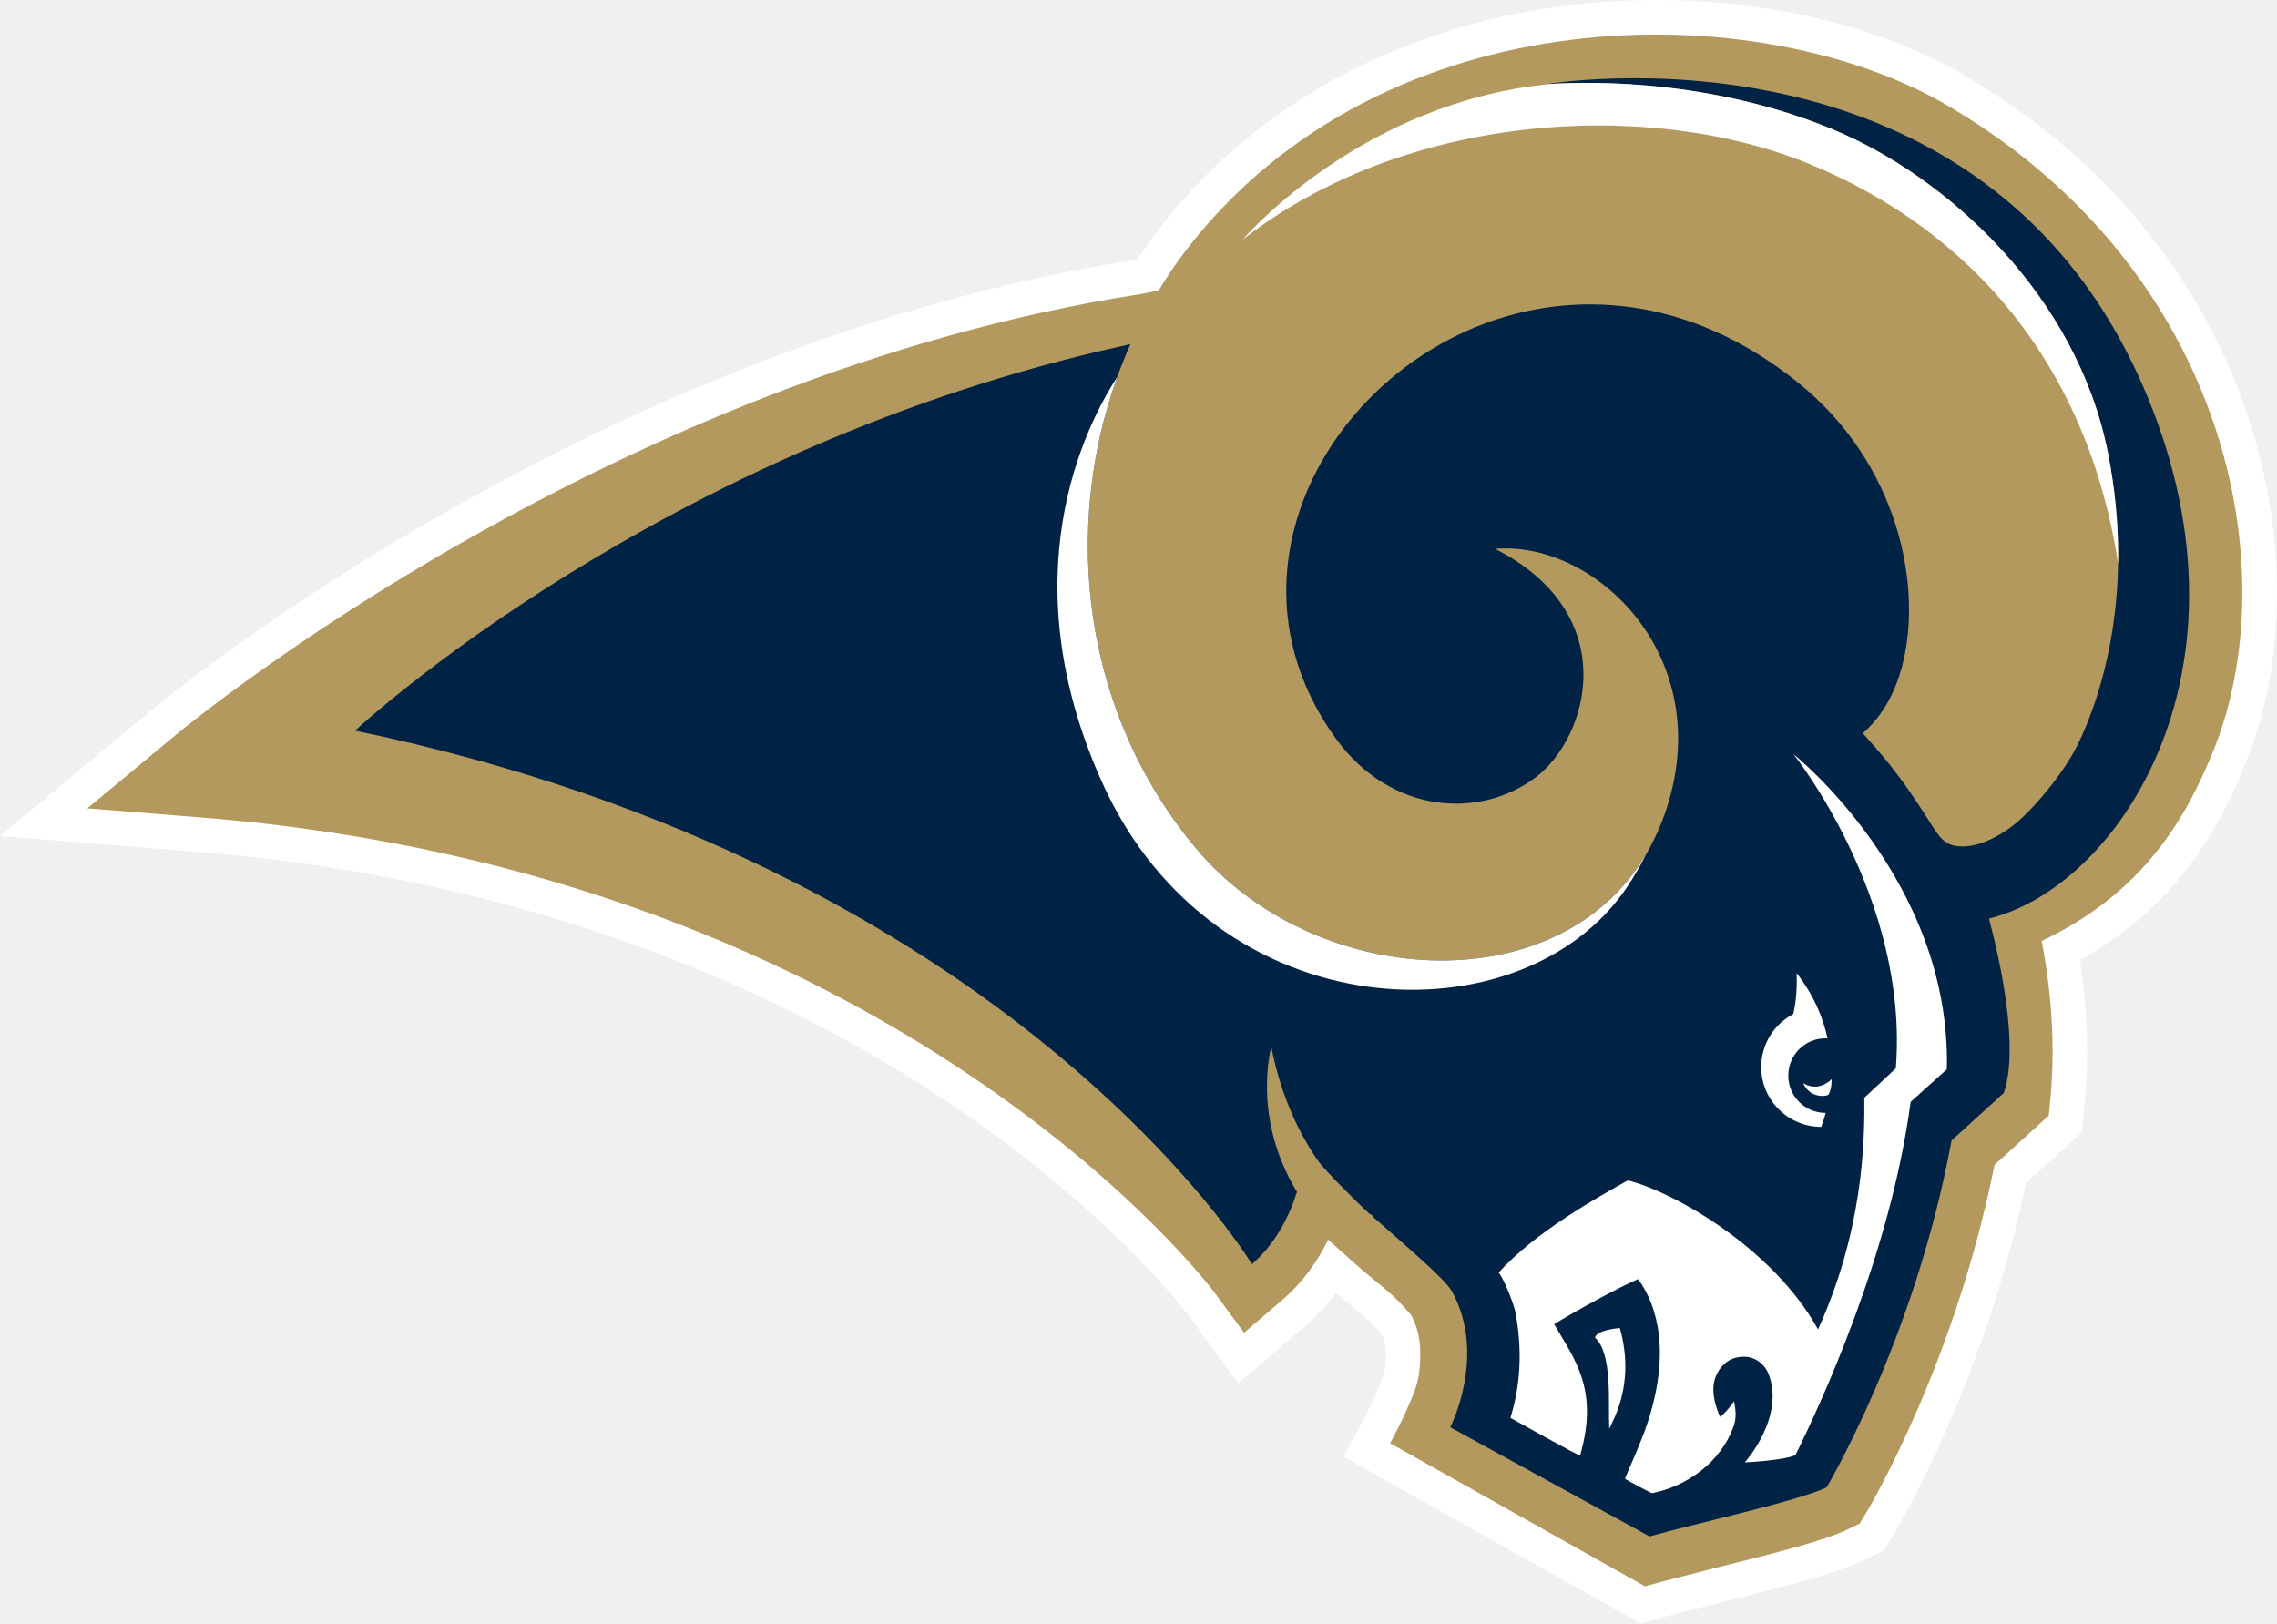
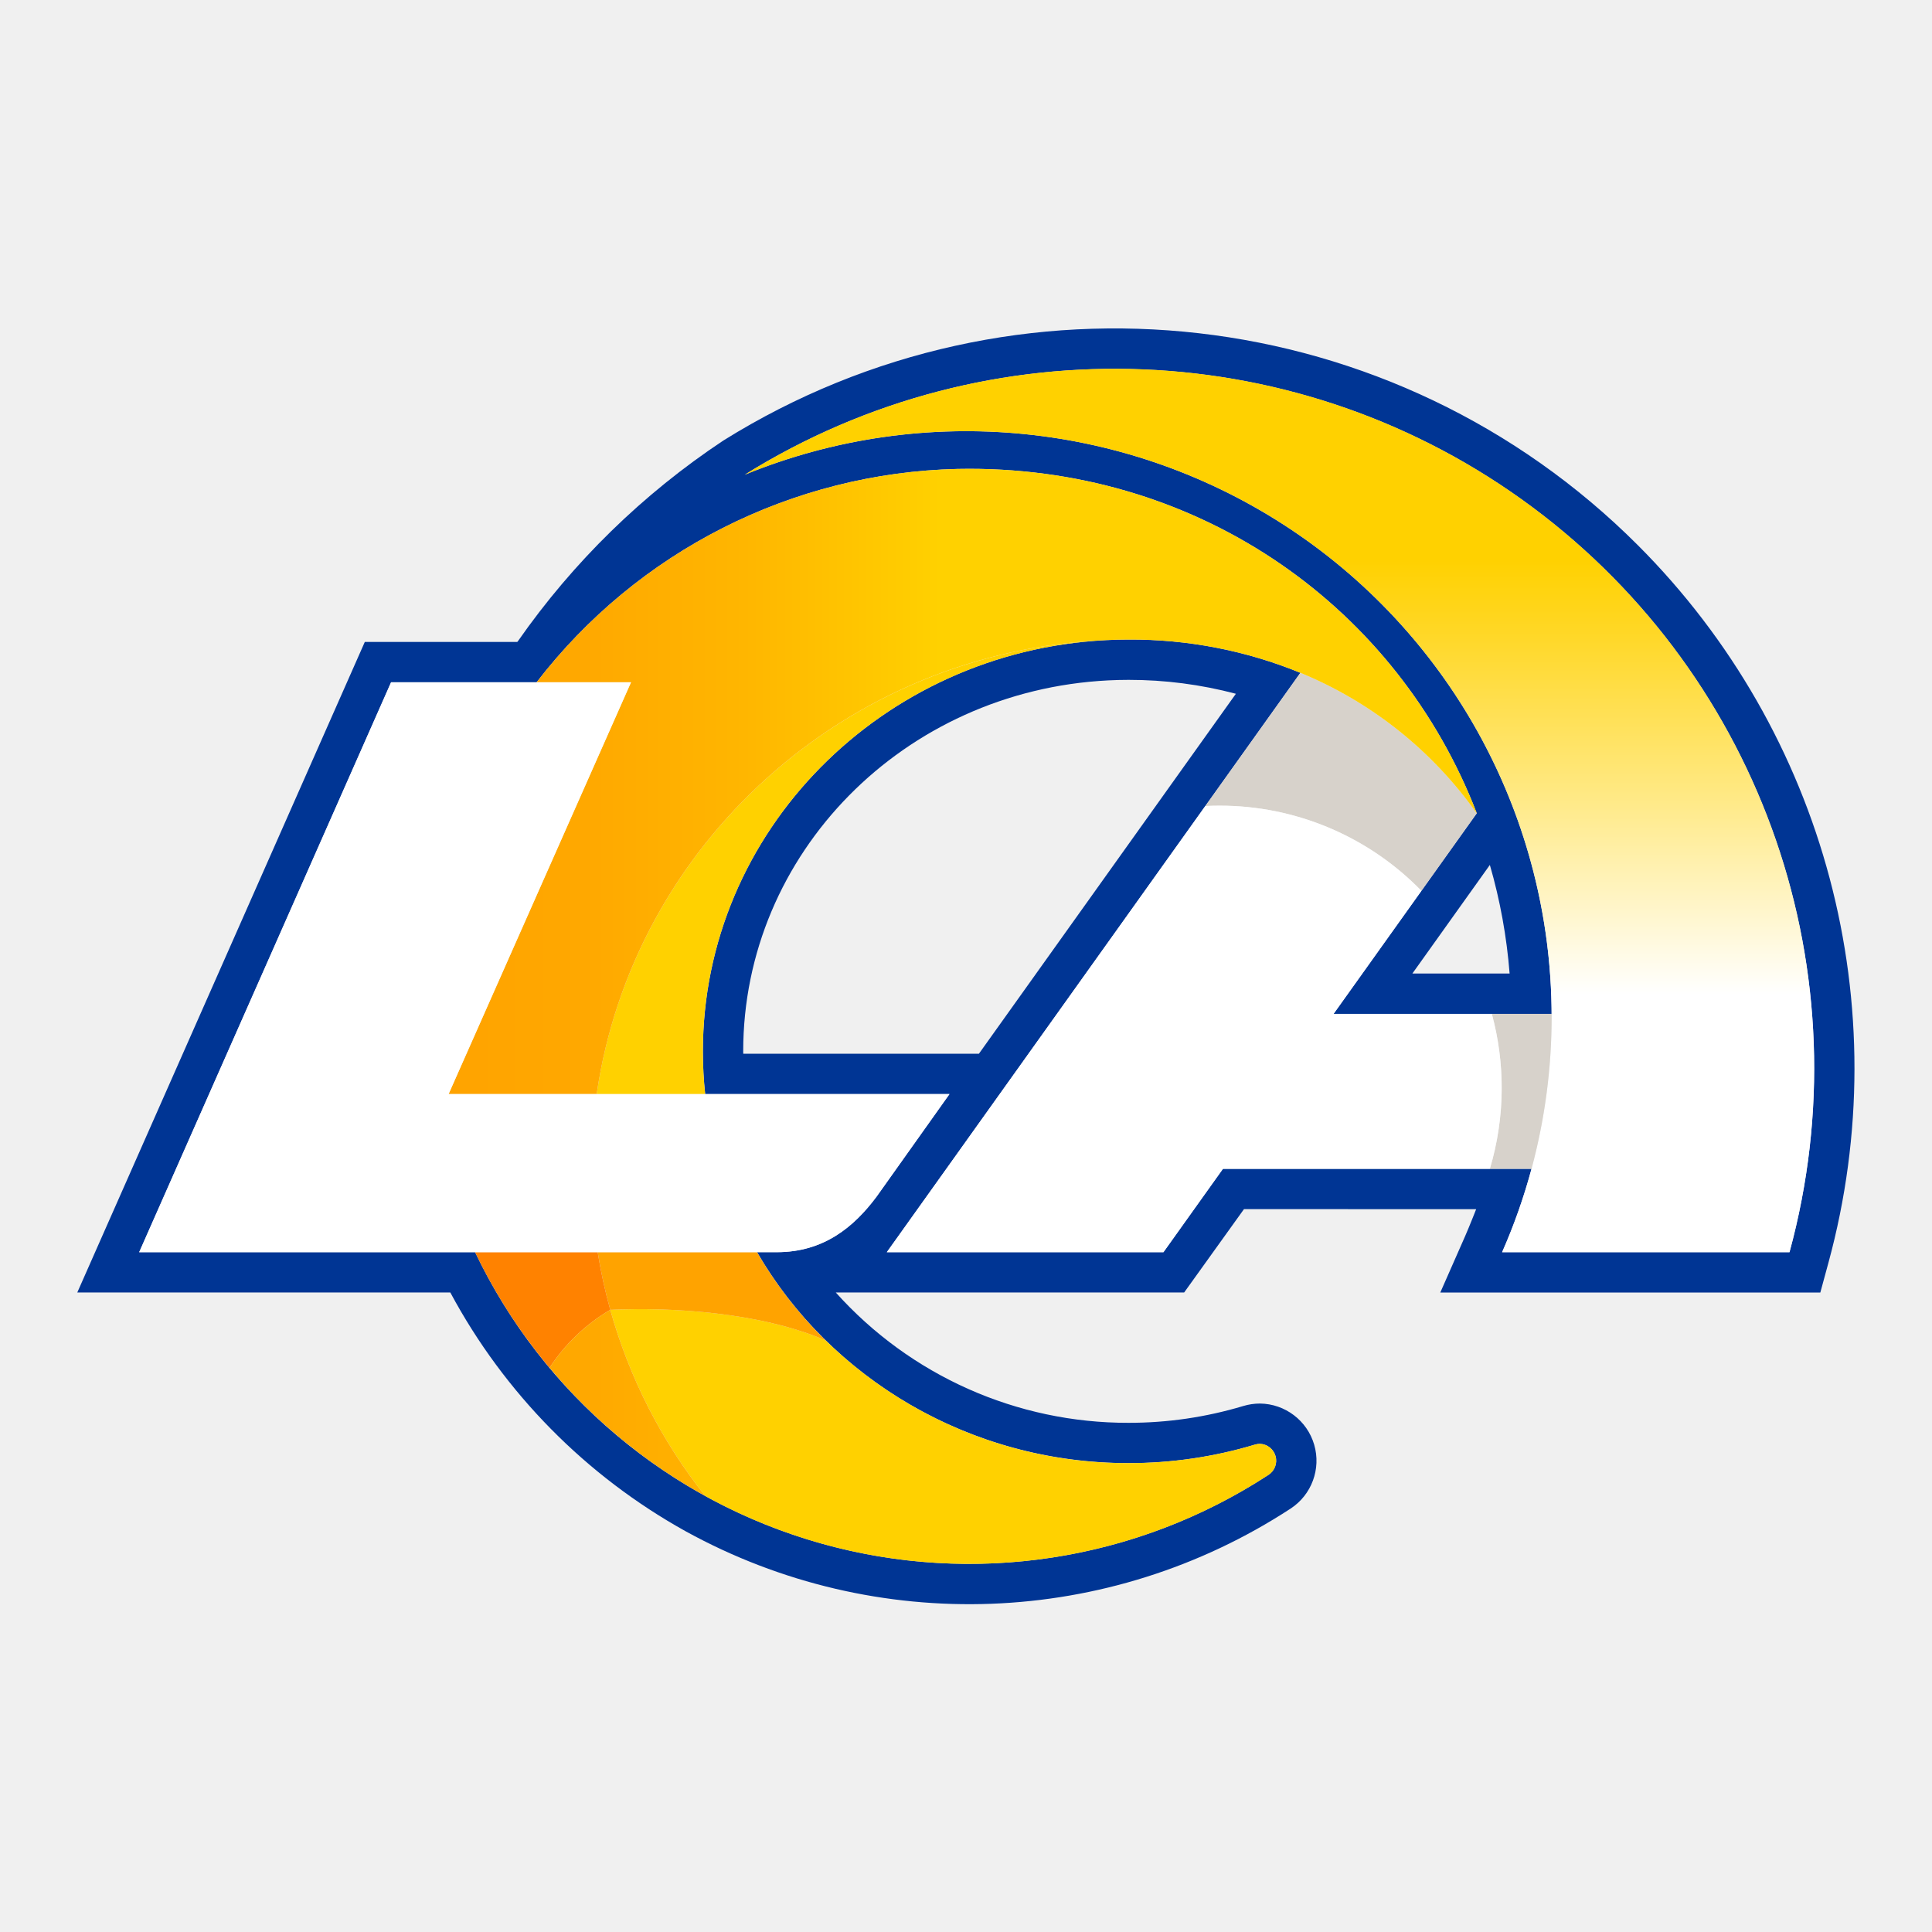
- <svg xmlns="http://www.w3.org/2000/svg" version="1.1" id="SAN_DIEGO_RAMS" width="280.513" height="200" viewBox="0 0 280.513 200" overflow="visible" enable-background="new 0 0 280.513 200" xml:space="preserve">
-   <g>
-     <path fill="#FFFFFF" d="M205.878,198.949c0.088-0.019,6.78-1.731,6.78-1.731c8.316-2.074,13.607-3.443,16.713-4.922   c0-0.007,2.716-1.317,2.716-1.317l1.558-2.587c0.452-0.751,10.827-18.278,15.955-42.668c1.451-1.315,6.882-6.259,6.882-6.259   l0.154-1.636l0.207-2.233c0.19-2.009,0.281-4.04,0.281-6.057c0-3.639-0.302-7.425-0.885-11.272   c11.998-6.675,17.194-16.333,20.375-24.176c2.597-6.399,3.898-13.586,3.898-21.046c0-7.363-1.272-14.992-3.793-22.374   c-4.093-11.947-13.379-28.796-34.404-41.208c-13.096-7.734-31.541-11.008-49.377-8.771c-20.708,2.594-38.537,12.38-50.199,27.539   c-0.906,1.184-1.772,2.442-2.602,3.738c-0.124,0.017-0.403,0.071-0.403,0.071C73.605,42.34,21.177,85.401,18.98,87.225L0,102.982   l24.586,1.979c43.333,3.486,74.008,18.647,92.107,30.749c19.826,13.263,29.369,25.855,29.463,25.983l6.397,8.713l8.228-7.058   c1.396-1.204,2.656-2.573,3.798-4.086c0.031,0.038,0.283,0.252,0.283,0.252l1.857,1.551c1.227,0.989,2.228,1.836,3.5,3.268   c0.309,0.699,0.497,1.479,0.497,2.369c0,2.216-0.271,2.849-0.861,4.228l-0.291,0.666c-0.704,1.686-2.033,4.124-2.055,4.152   l-2.012,3.686L202.104,200" />
-     <path fill="#002244" d="M168.687,149.505c0.138,0.126,0.286,0.245,0.428,0.378l-0.019-0.124   C169.096,149.76,168.946,149.674,168.687,149.505z" />
-     <g>
-       <path fill="#002244" d="M230.674,89.161c-0.202,0.207-0.404,0.409-0.611,0.614l0.364-0.352    C230.508,89.337,230.591,89.242,230.674,89.161z" />
+ <svg xmlns="http://www.w3.org/2000/svg" width="500" height="500" viewBox="0 0 500 500">
+   <defs>
+     <linearGradient id="primaryroyalbluekeyline-a" x1="49.997%" x2="49.997%" y1="-.001%" y2="100%">
+       <stop offset="21.7%" stop-color="#FFD100" />
+       <stop offset="29.6%" stop-color="#FFD724" />
+       <stop offset="47.4%" stop-color="#FFE87F" />
+       <stop offset="70.7%" stop-color="#FFF" />
+     </linearGradient>
+     <linearGradient id="primaryroyalbluekeyline-b" x1="0%" x2="100%" y1="50%" y2="50%">
+       <stop offset="0%" stop-color="#FFA300" />
+       <stop offset="13.4%" stop-color="#FFA800" />
+       <stop offset="28.9%" stop-color="#FFB600" />
+       <stop offset="45.3%" stop-color="#FFCD00" />
+       <stop offset="47.8%" stop-color="#FFD100" />
+     </linearGradient>
+   </defs>
+   <g fill="none" fill-rule="evenodd">
+     <polygon points="0 0 500 0 500 500 0 500" />
+     <g transform="translate(20 84.996)">
+       <path fill="#003594" fill-rule="nonzero" d="M403.853,56.08 C340.883,-6.911 242.782,-18.134 167.213,29.007 L167.213,29.007 C146.38,42.828 128.337,60.451 114.029,80.953 C113.979,81.013 113.927,81.072 113.875,81.132 L74.414,81.132 L1.04591891e-13,249.501 L96.542,249.501 C110.503,275.526 131.657,296.984 157.48,311.316 C206.737,338.424 266.93,336.158 314.011,305.425 C319.459,301.858 321.936,295.15 320.114,288.898 C318.291,282.646 312.597,278.32 306.086,278.239 C304.613,278.241 303.149,278.458 301.739,278.885 C292.116,281.775 282.122,283.238 272.075,283.228 C243.165,283.297 215.6,271.027 196.303,249.501 L286.456,249.501 L301.939,227.928 L362.033,227.934 C362.033,227.934 360.203,232.584 359.199,234.86 L352.747,249.507 L451.1,249.507 L453.194,241.811 C471.259,175.532 452.43,104.654 403.853,56.08 Z M443.122,239.069 L368.748,239.069 C371.83,232.08 374.376,224.867 376.363,217.491 L296.501,217.491 L281.1,239.069 L209.509,239.069 L316.544,89.126 L316.531,89.121 C302.424,83.356 287.318,80.432 272.078,80.517 C270.133,80.517 268.201,80.566 266.282,80.665 C208.216,83.591 161.909,130.207 161.909,187.087 C161.908,190.782 162.105,194.475 162.497,198.149 L225.726,198.149 L206.898,224.641 C200.957,232.63 193.081,239.062 181.076,239.062 L175.922,239.062 C194.799,271.614 230.829,293.655 272.082,293.655 C283.149,293.666 294.158,292.054 304.756,288.87 C305.188,288.737 305.636,288.668 306.088,288.665 C307.985,288.743 309.614,290.038 310.119,291.867 C310.624,293.697 309.889,295.644 308.301,296.684 C274.087,319.02 231.897,325.501 192.556,314.463 C153.215,303.425 120.554,275.943 102.953,239.069 L16.022,239.069 L81.211,91.574 L118.878,91.574 C144.976,57.663 185.008,37.371 227.787,36.365 C228.811,36.344 229.846,36.333 230.87,36.333 C291.155,36.333 341.719,72.405 362.191,125.471 L325.125,177.401 L381.562,177.401 C381.332,127.051 356.102,80.106 314.239,52.131 C272.375,24.156 219.348,18.807 172.741,37.859 C235.937,-1.532 316.809,1.8 376.549,46.257 C436.29,90.714 462.706,167.223 443.122,239.069 Z M233.341,187.713 L172.356,187.713 C172.356,187.508 172.341,187.298 172.341,187.089 C172.341,135.925 213.833,93.755 266.811,91.087 C268.575,90.997 270.346,90.952 272.074,90.952 C281.448,90.942 290.784,92.151 299.846,94.55 L233.341,187.713 Z M365.575,138.849 C368.23,148.018 369.943,157.435 370.686,166.953 L345.522,166.953 L365.575,138.849 Z" />
+       <path fill="url(#primaryroyalbluekeyline-a)" fill-rule="nonzero" d="M172.741,37.859 C229.892,14.497 295.502,28.153 338.584,72.379 C381.666,116.605 393.599,182.55 368.748,239.069 L443.122,239.069 C462.725,167.219 436.314,90.696 376.566,46.234 C316.819,1.772 235.935,-1.552 172.741,37.859" />
+       <path fill="#D7D2CB" fill-rule="nonzero" d="M362.175,125.491 L347.859,145.553 C334.133,131.442 315.279,123.49 295.593,123.51 C294.364,123.51 293.145,123.541 291.936,123.603 L316.543,89.126 C334.894,96.675 350.721,109.287 362.175,125.491 Z M376.363,217.492 C379.824,204.626 381.572,191.359 381.562,178.035 C381.562,177.822 381.562,177.608 381.562,177.393 L366.086,177.393 C369.652,190.546 369.475,204.434 365.574,217.491 L376.363,217.492 Z" />
+       <path fill="#FFD100" fill-rule="nonzero" d="M308.296,296.693 C264.448,325.31 208.395,327.42 162.52,302.179 L162.52,302.179 C151.199,287.909 142.841,271.522 137.938,253.979 C153.78,253.242 176.723,254.611 193.681,261.9 C214.64,282.355 242.793,293.762 272.079,293.664 C283.146,293.675 294.154,292.063 304.753,288.879 C305.185,288.746 305.633,288.677 306.085,288.674 C307.981,288.753 309.609,290.048 310.114,291.877 C310.618,293.707 309.884,295.653 308.296,296.693 Z M162.491,198.158 C162.098,194.484 161.901,190.791 161.901,187.096 C161.901,130.211 208.213,83.595 266.28,80.674 C198.959,83.413 143.828,133.589 134.419,198.164 L162.491,198.158 Z" />
+       <path fill="#FFA300" fill-rule="nonzero" d="M175.914,239.069 L134.681,239.069 C135.482,244.097 136.568,249.076 137.933,253.981 L137.933,253.981 C153.776,253.244 176.718,254.613 193.677,261.902 C186.756,255.125 180.781,247.445 175.914,239.069 Z" />
+       <path fill="#FF8200" fill-rule="nonzero" d="M102.953,239.069 C108.094,249.816 114.569,259.872 122.224,269.001 C126.223,262.842 131.601,257.699 137.933,253.981 C136.568,249.076 135.482,244.097 134.681,239.069 L102.953,239.069 Z" />
+       <path fill="url(#primaryroyalbluekeyline-b)" fill-rule="nonzero" d="M316.531,89.121 C302.424,83.356 287.318,80.432 272.078,80.517 C270.133,80.517 268.201,80.566 266.282,80.665 C198.963,83.404 143.831,133.58 134.422,198.155 L96.091,198.155 L143.306,91.574 L118.878,91.574 C144.976,57.663 185.008,37.371 227.787,36.365 C228.811,36.344 229.846,36.333 230.87,36.333 C291.155,36.333 341.72,72.405 362.192,125.471 L362.176,125.494 C350.72,109.285 334.889,96.669 316.531,89.121 Z M137.933,253.978 L137.933,253.978 C131.601,257.696 126.223,262.839 122.224,268.998 C133.496,282.447 147.157,293.696 162.518,302.178 C151.197,287.908 142.839,271.521 137.935,253.978 L137.933,253.978 Z" />
+       <path fill="#FFF" fill-rule="nonzero" d="M368.635,196.547 C368.635,203.64 367.605,210.696 365.575,217.492 L296.501,217.492 L281.1,239.069 L209.509,239.069 L291.936,123.601 C293.148,123.541 294.367,123.51 295.593,123.508 C315.279,123.488 334.133,131.439 347.859,145.551 L325.125,177.397 L366.084,177.397 C367.777,183.64 368.635,190.079 368.635,196.547 L368.635,196.547 Z M81.211,91.574 L16.022,239.069 L181.069,239.069 C193.074,239.069 200.954,232.641 206.89,224.647 L225.719,198.156 L96.091,198.156 L143.306,91.574 L81.211,91.574 Z" />
    </g>
-     <path fill="#B3995D" d="M240.144,13.123C216.706-0.72,170.461-0.832,146.109,30.826c-1.218,1.593-2.347,3.258-3.386,4.98   c-1.051,0.209-1.847,0.356-2.311,0.435C75.484,46.353,23.862,88.704,21.696,90.502l-10.933,9.077l14.164,1.139   c85.832,6.904,124.259,57.917,124.635,58.44l3.705,5.027l4.732-4.069c2.592-2.229,4.371-4.849,5.626-7.401   c1.158,1.058,2.464,2.214,4.041,3.605c2.157,1.881,3.788,2.846,6.192,5.709c0.811,1.513,1.111,3.139,1.111,4.671   c0,3.489-0.671,4.613-1.477,6.533c-0.799,1.919-2.242,4.556-2.242,4.556l31.408,17.634l2.119-0.587l6.825-1.752   c7.843-1.945,13.196-3.334,15.924-4.633l1.572-0.761l0.901-1.489c0.447-0.761,10.873-18.431,15.71-42.692   c1.717-1.57,6.692-6.088,6.692-6.088l0.212-2.226c0.169-1.91,0.254-3.795,0.254-5.66c0-4.718-0.519-9.327-1.341-13.622   c12.452-5.888,17.736-15.015,21.148-23.427C281.721,70.162,274.503,33.413,240.144,13.123z" />
-     <path fill="#002244" d="M264.548,48.847c-19.862-48.019-74.42-38.43-74.42-38.43s0.152-0.015,0.43-0.041   c2.794-0.224,18.961-1.158,35.161,5.529c14.223,5.872,30.111,20.495,33.955,39.819c0.913,4.59,1.268,8.842,1.268,12.689   l-0.005,0.973c-0.178,11.836-3.738,19.791-4.944,22.285c-1.617,3.358-5.607,8.291-8.302,10.255c-2.262,1.66-4.35,2.356-5.943,2.356   c-0.309,0-0.59-0.031-0.854-0.083h-0.017c-0.269-0.043-0.528-0.124-0.756-0.224c-1.505-0.688-2.021-2.49-5.463-7.32   c-2.278-3.215-5.175-6.316-5.175-6.316c0.286-0.247,0.545-0.519,0.811-0.78l0,0c0.124-0.138,0.25-0.274,0.38-0.409   c0.314-0.335,0.606-0.718,0.904-1.113c0.833-1.137,1.543-2.461,2.107-3.958c0.021-0.066,0.041-0.109,0.06-0.171   c0.183-0.48,0.335-0.975,0.485-1.475c2.792-9.95-0.292-25.355-12.816-35.377c-13.313-10.659-27.703-11.541-39.362-6.868   c-19.62,7.867-31.491,31.481-17.479,50.792c6.792,9.367,17.835,9.969,24.696,4.716c6.423-4.93,10.737-20.007-5.075-28.083   c12.702-1.075,28.116,14.076,20.53,33.633c-0.557,1.43-1.213,2.764-1.94,4.012c-10.999,18.542-41.022,16.485-55.453-0.759   c-14.059-16.796-16.447-39.315-9.697-58.059c0.491-1.36,1.036-2.718,1.627-4.041c-57.993,12.535-95.515,47.61-95.515,47.61   c81.086,16.828,110.481,65.726,110.481,65.726c3.006-2.583,4.638-6.05,5.553-8.903c-5.625-9.21-3.161-17.841-3.161-17.841   c1.229,6.202,3.496,10.749,5.757,14.009c0.97,1.354,5.437,5.736,6.309,6.502c0.259,0.169,0.409,0.254,0.409,0.254l0.019,0.124   c4.064,3.594,8.889,7.648,9.746,9.191c4.364,7.846-0.193,16.754-0.193,16.754l24.542,13.446c5.472-1.545,18.28-4.347,21.814-6.04   c0,0,10.88-18.19,15.396-42.735l6.431-5.848c2.38-6.742-1.827-21.479-1.827-21.479c0.519-0.133,1.056-0.288,1.591-0.474   c1.277-0.423,2.554-0.994,3.833-1.698C264.344,103.296,277.124,79.211,264.548,48.847z" />
-     <path fill="#FFFFFF" d="M260.941,68.414c0-3.848-0.354-8.1-1.268-12.689c-3.843-19.325-19.731-33.948-33.955-39.819   c-16.2-6.687-32.366-5.752-35.161-5.529c-0.659,0.083-1.327,0.164-1.981,0.254c-22.074,3.125-35.491,18.892-35.491,18.892   c19.976-15.617,49.969-17.46,69.814-9.325c19.827,8.141,34.243,24.645,38.036,49.189c0-0.081,0.005-0.15,0.005-0.221   C260.936,68.923,260.936,68.678,260.941,68.414z" />
-     <g>
-       <g>
-         <path fill="#FFFFFF" d="M196.497,164.79c0.209-0.989,3.058-1.189,3.058-1.189c2.023,7.158-1.113,11.752-1.303,12.435     C198.099,172.782,198.677,166.761,196.497,164.79z" />
-       </g>
-       <path fill="#FFFFFF" d="M147.331,104.502c-14.059-16.796-16.447-39.315-9.697-58.059c-4.033,6.209-13.29,24.63-1.834,50    c13.895,30.764,51.926,31.981,64.718,12.726c0.866-1.306,1.615-2.614,2.267-3.907    C191.785,123.803,161.762,121.746,147.331,104.502z" />
-     </g>
-     <g>
-       <path fill="#FFFFFF" d="M220.306,132.504c0-2.535,2.05-4.595,4.59-4.595c0.088,0,0.162,0.014,0.242,0.014    c-0.542-2.544-1.674-5.322-3.81-8.052c0,0,0.171,2.721-0.414,5.051c-2.342,1.241-3.943,3.686-3.943,6.53    c0,4.066,3.311,7.367,7.382,7.367c0,0,0.271-0.632,0.561-1.722c-0.009,0-0.019,0-0.019,0    C222.356,137.099,220.306,135.04,220.306,132.504z" />
-       <path fill="#002244" d="M225.414,134.511c-0.05,0.124-0.09,0.233-0.152,0.352c-0.928,0.38-2.502,0.043-3.113-1.427    c1.715,1.008,3.032-0.069,3.384-0.395c0.069-0.057,0.104-0.095,0.104-0.095S225.709,133.665,225.414,134.511z" />
-       <path fill="#FFFFFF" d="M225.638,132.947c0,0-0.036,0.038-0.104,0.095c-0.352,0.326-1.669,1.403-3.384,0.395    c0.611,1.47,2.186,1.807,3.113,1.427c0.062-0.119,0.102-0.228,0.152-0.352C225.709,133.665,225.638,132.947,225.638,132.947z" />
-     </g>
-     <path fill="#FFFFFF" d="M239.84,131.729c0.571-23.315-18.896-38.825-18.896-38.825s14.269,17.789,12.609,38.707l-3.881,3.619   c0.062,5.679-0.205,16.457-5.703,28.538c-5.698-10.302-18.262-17.123-23.441-18.35c-3.522,1.983-11.339,6.283-15.896,11.339   c0.797,1.094,1.915,4.057,2.085,5.022c1.035,5.731,0.255,9.888-0.635,12.892c0.012,0.01,8.702,4.863,8.578,4.623   c2.38-8.233-0.785-11.947-3.199-16.173c2.347-1.427,7.807-4.485,10.352-5.546c2.575,3.546,3.9,9.415,1.132,17.767   c-0.833,2.501-2.036,5.049-2.761,6.809c0.01,0.09,3.394,1.897,3.373,1.788c4.397-0.885,8.416-3.891,9.971-8.109   c0.464-1.253,0.259-2.221,0.107-3.206c-0.433,0.552-1.025,1.427-1.738,1.912c-1.127-2.611-1.142-4.692,0.285-6.259   c0.737-0.809,1.563-1.106,2.55-1.139c1.46-0.05,2.635,0.894,3.099,2.009c2.183,5.365-2.88,11.006-2.88,11.006   s4.844-0.224,6.24-0.906c2.854-5.762,11.682-24.549,14.188-43.51L239.84,131.729z" />
  </g>
</svg>
